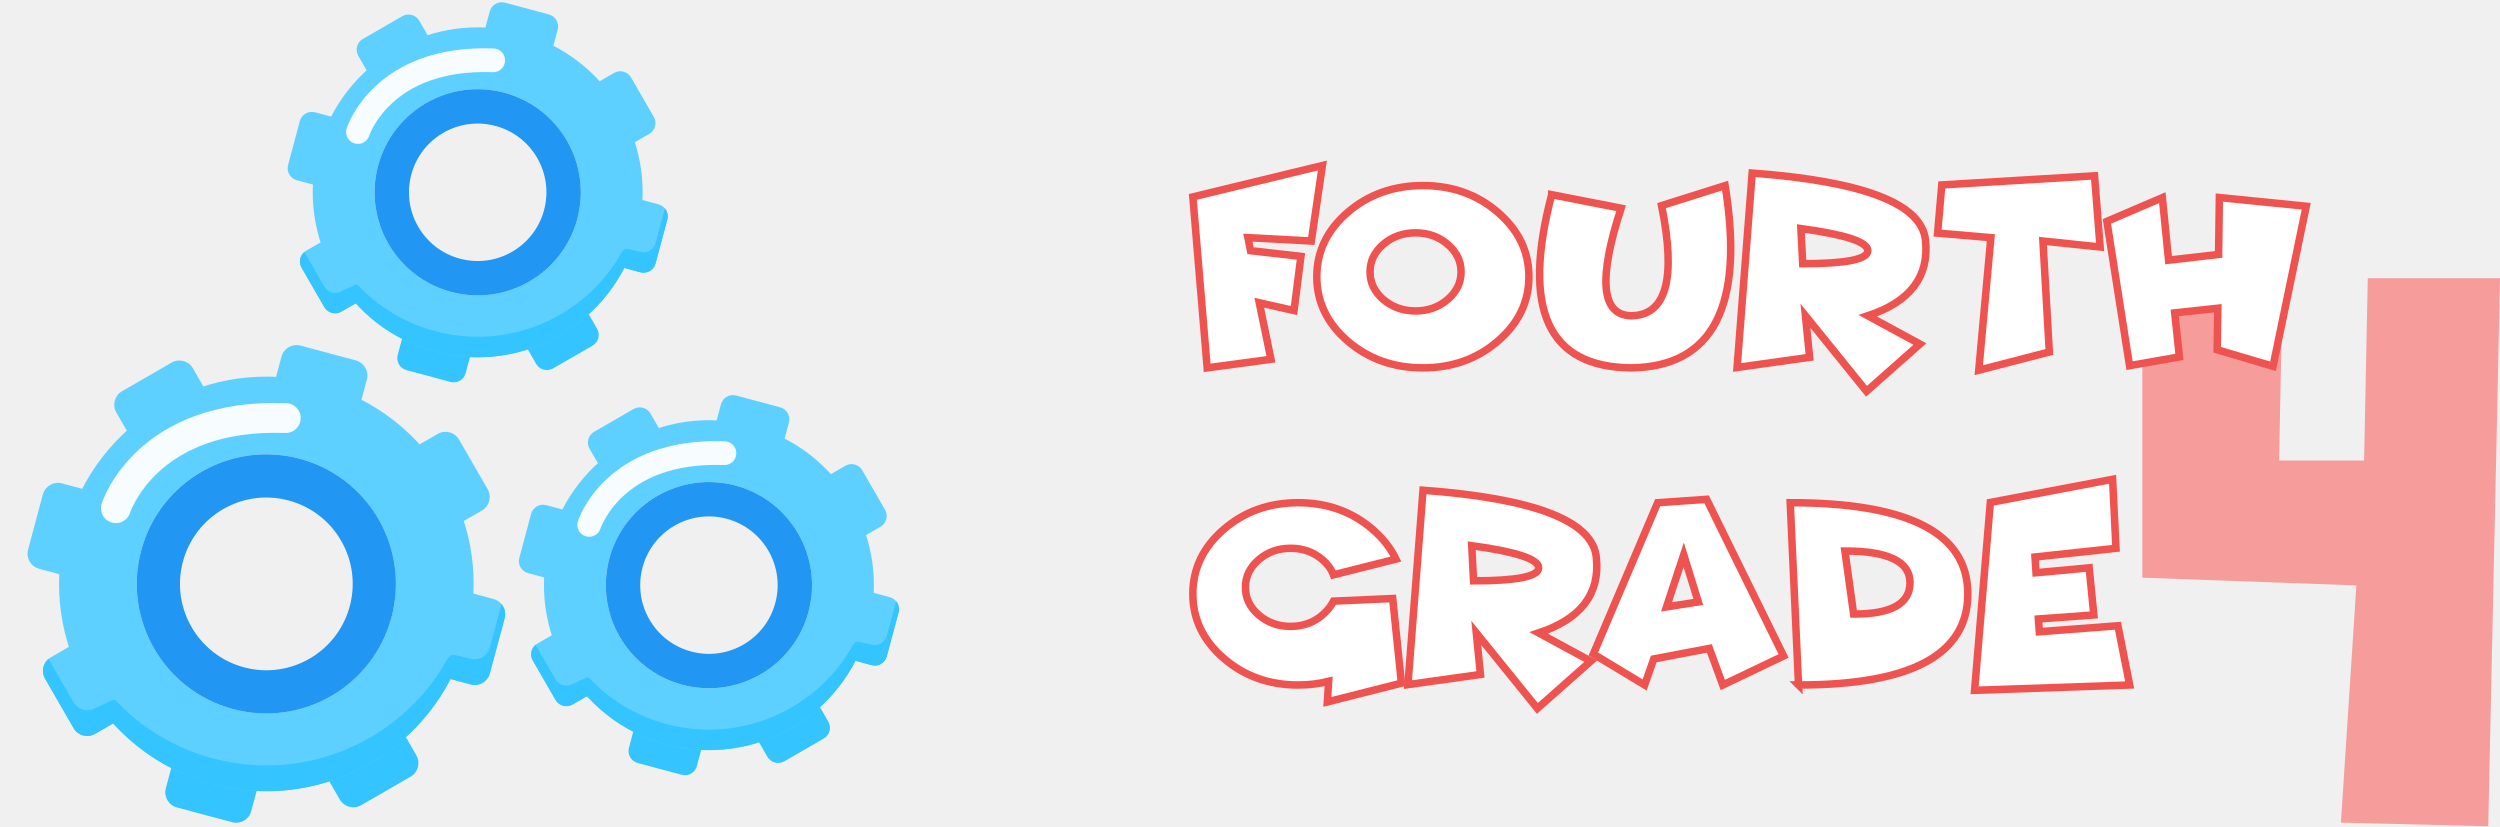
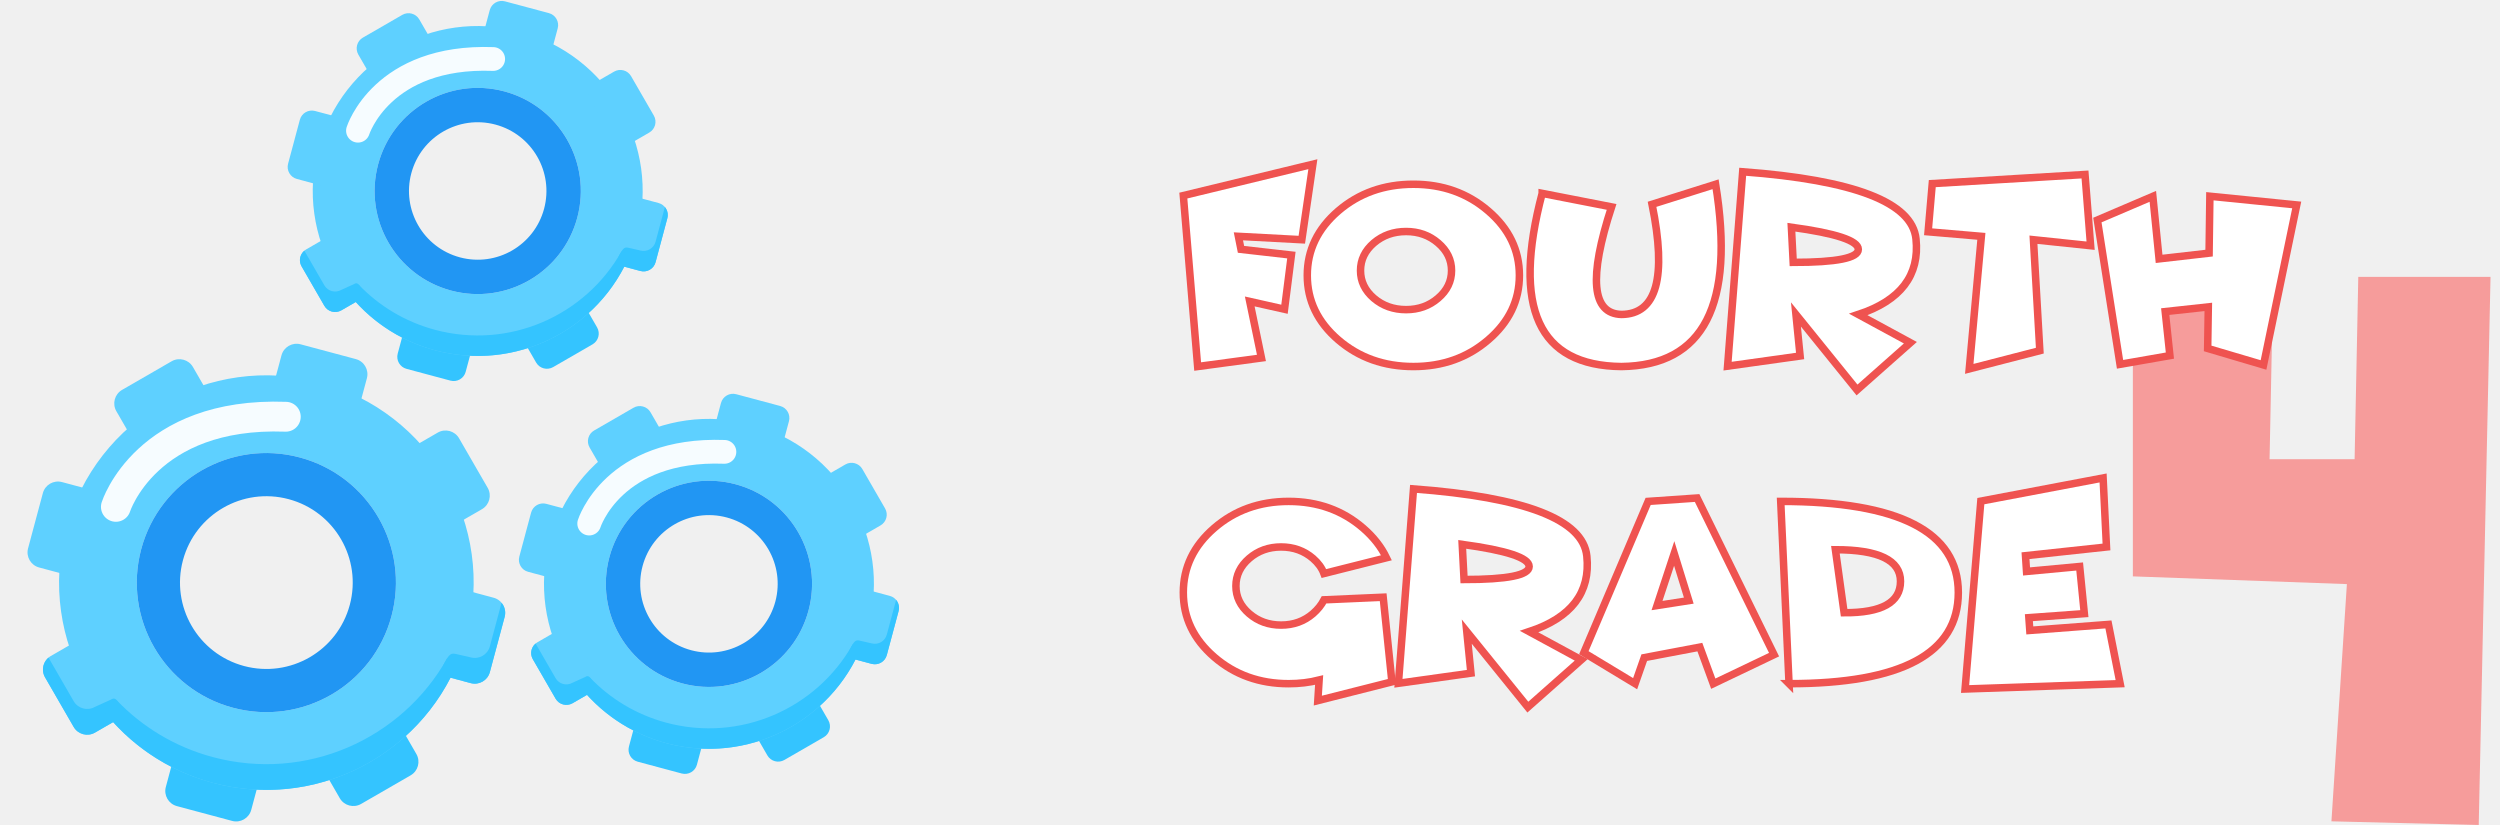
- <svg xmlns="http://www.w3.org/2000/svg" width="1000.025" height="330.527" version="1.1" viewBox="0 0 264.59 87.452">
-   <rect x=".114" y=".114" width="264.355" height="87.084" ry="3.035" opacity="0" stroke-width=".228" />
-   <g transform="matrix(0 -.6334012 .6334012 0 -8.872795 109.949)">
-     <g transform="matrix(1.25661,0,0,1.25661,-101.7333,-59.39112)">
+ <svg xmlns="http://www.w3.org/2000/svg" width="1e3" height="330" version="1.1" viewBox="0 0 264.583 87.313">
+   <g transform="translate(-312.9716,-302.2278)">
+     <rect x="312.972" y="302.228" width="264.583" height="87.312" ry="0" opacity="0" stroke-width=".179" />
+     <g transform="translate(311.961,4.2382813e-6)">
+       <g fill="#f69c9b" style="font-feature-settings:normal;font-variant-caps:normal;font-variant-ligatures:normal;font-variant-numeric:normal" aria-label="4">
+         <path d="m250.207 350.826h-9l0.388-19.293-14.857 0.431v31.264l22.652 0.818-1.636 25.106 15.589 0.388 1.249-58.007h-13.996z" fill="#f69c9b" stroke-width=".265" style="font-feature-settings:normal;font-variant-caps:normal;font-variant-ligatures:normal;font-variant-numeric:normal" />
+       </g>
+       <g fill="#fff" stroke="#ef5350" stroke-width=".794" style="font-feature-settings:normal;font-variant-caps:normal;font-variant-ligatures:normal;font-variant-numeric:normal" aria-label="fourth ">
+         <path d="m139.956 319.605-1.171 7.993-6.711-0.358 0.276 1.378 5.333 0.606-0.73 5.733-3.679-0.827 1.24 5.981-6.752 0.909-1.516-18.094z" style="font-feature-settings:normal;font-variant-caps:normal;font-variant-ligatures:normal;font-variant-numeric:normal" />
+         <path d="m150.595 341.02q-4.658 0-7.951-2.825-3.28-2.825-3.28-6.821t3.28-6.821q3.294-2.825 7.951-2.825 4.644 0 7.924 2.825 3.294 2.825 3.294 6.821t-3.294 6.821q-3.28 2.825-7.924 2.825zm-0.772-6.022q1.984 0 3.39-1.213 1.419-1.213 1.419-2.921t-1.419-2.921q-1.406-1.213-3.39-1.213-1.998 0-3.418 1.213-1.406 1.213-1.406 2.921t1.406 2.921q1.419 1.213 3.418 1.213z" style="font-feature-settings:normal;font-variant-caps:normal;font-variant-ligatures:normal;font-variant-numeric:normal" />
+         <path d="m164.224 322.692 7.345 1.433q-3.666 11.259 1.047 11.383 5.595-0.041 3.238-11.658l6.725-2.122q3.087 19.127-9.963 19.293-13.188-0.124-8.392-18.328z" style="font-feature-settings:normal;font-variant-caps:normal;font-variant-ligatures:normal;font-variant-numeric:normal" />
+         <path d="m190.599 326.275 0.193 3.721q6.89 0 6.89-1.378t-7.083-2.343zm0.923 13.629-7.676 1.075 1.599-20.574q17.749 1.323 18.342 7.111 0.606 5.774-6.105 7.993l5.512 2.99-5.65 5.002-6.463-7.993z" style="font-feature-settings:normal;font-variant-caps:normal;font-variant-ligatures:normal;font-variant-numeric:normal" />
+         <path d="m216.217 327.598 0.675 11.741-7.469 1.929 1.282-14.028-5.636-0.482 0.441-5.099 16.164-0.965 0.593 7.538z" style="font-feature-settings:normal;font-variant-caps:normal;font-variant-ligatures:normal;font-variant-numeric:normal" />
+         <path d="m230.163 335.204 0.496 4.658-5.278 0.923-2.398-15.269 5.87-2.508 0.661 6.615 5.292-0.606 0.083-6.022 9.192 0.923-3.514 16.936-5.912-1.75 0.069-4.396z" style="font-feature-settings:normal;font-variant-caps:normal;font-variant-ligatures:normal;font-variant-numeric:normal" />
+       </g>
+       <g fill="#fff" stroke="#ef5350" stroke-width=".794" style="font-feature-settings:normal;font-variant-caps:normal;font-variant-ligatures:normal;font-variant-numeric:normal" aria-label="Grade">
+         <path d="m148.321 374.392-7.841 1.984 0.138-2.177q-1.53 0.386-3.225 0.386-4.616 0-7.882-2.825-3.266-2.825-3.266-6.821 0-3.996 3.266-6.821 3.266-2.825 7.882-2.825t7.882 2.825q1.64 1.419 2.467 3.142l-6.615 1.667q-0.331-0.882-1.158-1.599-1.406-1.213-3.376-1.213-1.971 0-3.376 1.213-1.406 1.213-1.406 2.921 0 1.709 1.406 2.921 1.406 1.213 3.376 1.213 1.971 0 3.376-1.213 0.758-0.661 1.171-1.461l6.256-0.276z" style="font-feature-settings:normal;font-variant-caps:normal;font-variant-ligatures:normal;font-variant-numeric:normal" />
+         <path d="m155.762 359.84 0.193 3.721q6.89 0 6.89-1.378t-7.083-2.343zm0.923 13.629-7.676 1.075 1.599-20.574q17.749 1.323 18.342 7.111 0.606 5.774-6.105 7.993l5.512 2.99-5.65 5.002-6.463-7.993z" style="font-feature-settings:normal;font-variant-caps:normal;font-variant-ligatures:normal;font-variant-numeric:normal" />
+         <path d="m175.027 371.829-0.965 2.756-5.429-3.28 6.808-16.013 5.181-0.358 8.144 16.578-6.435 3.073-1.419-3.872zm4.713-6.036-1.543-4.989-1.819 5.512z" style="font-feature-settings:normal;font-variant-caps:normal;font-variant-ligatures:normal;font-variant-numeric:normal" />
+         <path d="m190.351 374.585-0.882-19.293q18.796 0 18.796 9.646 0 9.646-17.915 9.646zm4.906-14.18 0.923 6.67q5.967 0.028 5.967-3.321 0-3.349-6.89-3.349z" style="font-feature-settings:normal;font-variant-caps:normal;font-variant-ligatures:normal;font-variant-numeric:normal" />
+         <path d="m223.589 352.812 0.358 7.304-8.571 0.923 0.11 1.667 5.622-0.524 0.496 4.989-5.87 0.427 0.097 1.35 8.323-0.634 1.24 6.27-16.412 0.565 1.667-19.885z" style="font-feature-settings:normal;font-variant-caps:normal;font-variant-ligatures:normal;font-variant-numeric:normal" />
+       </g>
+     </g>
+     <g transform="matrix(0 -.6334012 .6334012 0 304.0988 412.0373)">
+       <g transform="matrix(1.25661,0,0,1.25661,-101.7333,-59.39112)">
+         <rect transform="rotate(105)" x="48.14" y="-137.033" width="11.758" height="7.901" ry="2.077" fill="#34c4ff" />
+         <rect transform="rotate(60)" x="146.104" y="-51.704" width="11.758" height="7.901" ry="2.077" fill="#34c4ff" />
+         <path d="m148.586 67.207c-14.701-3.939-29.813 4.785-33.752 19.487-3.94 14.702 4.785 29.813 19.486 33.753 14.702 3.939 29.813-4.786 33.752-19.487 3.939-14.701-4.785-29.813-19.487-33.752zm-2.675 9.983c9.188 2.462 14.641 11.906 12.18 21.095-2.462 9.189-11.907 14.642-21.095 12.179-9.188-2.462-14.641-11.907-12.179-21.095 2.462-9.188 11.906-14.641 21.094-12.179z" fill="#5ed0ff" />
+         <path d="m145.912 77.19a17.224 17.224 0 0 0 -21.095 12.179 17.224 17.224 0 0 0 12.179 21.095 17.224 17.224 0 0 0 21.095 -12.179 17.224 17.224 0 0 0 -12.179 -21.095zm-1.486 5.545a11.483 11.483 0 0 1 8.12 14.064 11.483 11.483 0 0 1 -14.064 8.119 11.483 11.483 0 0 1 -8.119 -14.063 11.483 11.483 0 0 1 14.063 -8.12z" fill="#2196f3" />
+         <g fill="#5ed0ff">
+           <rect transform="rotate(15)" x="155.039" y="22.234" width="11.758" height="7.901" ry="2.077" />
+           <rect transform="rotate(15)" x="155.039" y="77.904" width="11.758" height="7.901" ry="2.077" />
+           <rect transform="rotate(105)" x="48.14" y="-192.703" width="11.758" height="7.901" ry="2.077" />
+           <rect transform="rotate(60)" x="146.104" y="-107.374" width="11.758" height="7.901" ry="2.077" />
+           <rect transform="rotate(150)" x="-81.468" y="-183.769" width="11.758" height="7.901" ry="2.077" />
+           <rect transform="rotate(150)" x="-81.468" y="-128.099" width="11.758" height="7.901" ry="2.077" />
+         </g>
+         <path d="m151.526 73.819s12.665 3.994 11.981 22.592" fill="none" stroke="#f6fcff" stroke-linecap="round" stroke-width="3.969" />
+         <g transform="translate(-102.2514)" fill="#34c4ff">
+           <path d="m231.949 117.267c-0.886 0.034-0.4-0.787-0.642 0.116l-0.969 3.618c-0.298 1.112 0.357 2.247 1.469 2.545l7.344 1.968c0.682 0.183 1.373 6e-3 1.874-0.415l-5.795-1.553c-1.112-0.298-1.767-1.433-1.469-2.545l0.408-1.776c0.186-0.785 0.266-1.051-1.558-1.913-0.208-0.056-0.457-0.052-0.661-0.044z" />
+           <path d="m232.089 64.12c-0.335 9e-3 -0.672 0.1-0.984 0.28l-6.585 3.802c-0.997 0.575-1.336 1.841-0.76 2.838l1.873 3.244c0.575 0.997 1.123 0.461 2.12-0.115 0.473-0.3 0.699-0.559 0.384-1.029l-0.953-2.1c-0.575-0.997-0.237-2.262 0.76-2.838l5.787-3.341c-0.413-0.492-1.021-0.757-1.641-0.74z" />
+           <path d="m226.888 71.999c-4.631 3.562-8.173 8.616-9.803 14.695-3.635 13.564 3.511 27.477 16.185 32.642 0.068-0.493 0.171-0.993 0.321-1.497-10.706-6.026-16.409-18.732-13.083-31.145 1.354-5.052 4.03-9.396 7.553-12.765z" />
+         </g>
+       </g>
+       <g transform="translate(-65.64256,38.63763)">
+         <rect transform="rotate(105)" x="48.14" y="-137.033" width="11.758" height="7.901" ry="2.077" fill="#34c4ff" />
+         <rect transform="rotate(60)" x="146.104" y="-51.704" width="11.758" height="7.901" ry="2.077" fill="#34c4ff" />
+         <path d="m148.586 67.207c-14.701-3.939-29.813 4.785-33.752 19.487-3.94 14.702 4.785 29.813 19.486 33.753 14.702 3.939 29.813-4.786 33.752-19.487 3.939-14.701-4.785-29.813-19.487-33.752zm-2.675 9.983c9.188 2.462 14.641 11.906 12.18 21.095-2.462 9.189-11.907 14.642-21.095 12.179-9.188-2.462-14.641-11.907-12.179-21.095 2.462-9.188 11.906-14.641 21.094-12.179z" fill="#5ed0ff" />
+         <path d="m145.912 77.19a17.224 17.224 0 0 0 -21.095 12.179 17.224 17.224 0 0 0 12.179 21.095 17.224 17.224 0 0 0 21.095 -12.179 17.224 17.224 0 0 0 -12.179 -21.095zm-1.486 5.545a11.483 11.483 0 0 1 8.12 14.064 11.483 11.483 0 0 1 -14.064 8.119 11.483 11.483 0 0 1 -8.119 -14.063 11.483 11.483 0 0 1 14.063 -8.12z" fill="#2196f3" />
+         <g fill="#5ed0ff">
+           <rect transform="rotate(15)" x="155.039" y="22.234" width="11.758" height="7.901" ry="2.077" />
+           <rect transform="rotate(15)" x="155.039" y="77.904" width="11.758" height="7.901" ry="2.077" />
+           <rect transform="rotate(105)" x="48.14" y="-192.703" width="11.758" height="7.901" ry="2.077" />
+           <rect transform="rotate(60)" x="146.104" y="-107.374" width="11.758" height="7.901" ry="2.077" />
+           <rect transform="rotate(150)" x="-81.468" y="-183.769" width="11.758" height="7.901" ry="2.077" />
+           <rect transform="rotate(150)" x="-81.468" y="-128.099" width="11.758" height="7.901" ry="2.077" />
+         </g>
+         <path d="m151.526 73.819s12.665 3.994 11.981 22.592" fill="none" stroke="#f6fcff" stroke-linecap="round" stroke-width="3.969" />
+         <g transform="translate(-102.2514)" fill="#34c4ff">
+           <path d="m231.949 117.267c-0.886 0.034-0.4-0.787-0.642 0.116l-0.969 3.618c-0.298 1.112 0.357 2.247 1.469 2.545l7.344 1.968c0.682 0.183 1.373 6e-3 1.874-0.415l-5.795-1.553c-1.112-0.298-1.767-1.433-1.469-2.545l0.408-1.776c0.186-0.785 0.266-1.051-1.558-1.913-0.208-0.056-0.457-0.052-0.661-0.044z" />
+           <path d="m232.089 64.12c-0.335 9e-3 -0.672 0.1-0.984 0.28l-6.585 3.802c-0.997 0.575-1.336 1.841-0.76 2.838l1.873 3.244c0.575 0.997 1.123 0.461 2.12-0.115 0.473-0.3 0.699-0.559 0.384-1.029l-0.953-2.1c-0.575-0.997-0.237-2.262 0.76-2.838l5.787-3.341c-0.413-0.492-1.021-0.757-1.641-0.74z" />
+           <path d="m226.888 71.999c-4.631 3.562-8.173 8.616-9.803 14.695-3.635 13.564 3.511 27.477 16.185 32.642 0.068-0.493 0.171-0.993 0.321-1.497-10.706-6.026-16.409-18.732-13.083-31.145 1.354-5.052 4.03-9.396 7.553-12.765z" />
+         </g>
+       </g>
      <rect transform="rotate(105)" x="48.14" y="-137.033" width="11.758" height="7.901" ry="2.077" fill="#34c4ff" />
      <rect transform="rotate(60)" x="146.104" y="-51.704" width="11.758" height="7.901" ry="2.077" fill="#34c4ff" />
      <path d="m148.586 67.207c-14.701-3.939-29.813 4.785-33.752 19.487-3.94 14.702 4.785 29.813 19.486 33.753 14.702 3.939 29.813-4.786 33.752-19.487 3.939-14.701-4.785-29.813-19.487-33.752zm-2.675 9.983c9.188 2.462 14.641 11.906 12.18 21.095-2.462 9.189-11.907 14.642-21.095 12.179-9.188-2.462-14.641-11.907-12.179-21.095 2.462-9.188 11.906-14.641 21.094-12.179z" fill="#5ed0ff" />
      <path d="m145.912 77.19a17.224 17.224 0 0 0 -21.095 12.179 17.224 17.224 0 0 0 12.179 21.095 17.224 17.224 0 0 0 21.095 -12.179 17.224 17.224 0 0 0 -12.179 -21.095zm-1.486 5.545a11.483 11.483 0 0 1 8.12 14.064 11.483 11.483 0 0 1 -14.064 8.119 11.483 11.483 0 0 1 -8.119 -14.063 11.483 11.483 0 0 1 14.063 -8.12z" fill="#2196f3" />
      <g fill="#5ed0ff">
        <rect transform="rotate(15)" x="155.039" y="22.234" width="11.758" height="7.901" ry="2.077" />
        <rect transform="rotate(15)" x="155.039" y="77.904" width="11.758" height="7.901" ry="2.077" />
        <rect transform="rotate(105)" x="48.14" y="-192.703" width="11.758" height="7.901" ry="2.077" />
        <rect transform="rotate(60)" x="146.104" y="-107.374" width="11.758" height="7.901" ry="2.077" />
        <rect transform="rotate(150)" x="-81.468" y="-183.769" width="11.758" height="7.901" ry="2.077" />
        <rect transform="rotate(150)" x="-81.468" y="-128.099" width="11.758" height="7.901" ry="2.077" />
      </g>
      <path d="m151.526 73.819s12.665 3.994 11.981 22.592" fill="none" stroke="#f6fcff" stroke-linecap="round" stroke-width="3.969" />
      <g transform="translate(-102.2514)" fill="#34c4ff">
        <path d="m231.949 117.267c-0.886 0.034-0.4-0.787-0.642 0.116l-0.969 3.618c-0.298 1.112 0.357 2.247 1.469 2.545l7.344 1.968c0.682 0.183 1.373 6e-3 1.874-0.415l-5.795-1.553c-1.112-0.298-1.767-1.433-1.469-2.545l0.408-1.776c0.186-0.785 0.266-1.051-1.558-1.913-0.208-0.056-0.457-0.052-0.661-0.044z" />
        <path d="m232.089 64.12c-0.335 9e-3 -0.672 0.1-0.984 0.28l-6.585 3.802c-0.997 0.575-1.336 1.841-0.76 2.838l1.873 3.244c0.575 0.997 1.123 0.461 2.12-0.115 0.473-0.3 0.699-0.559 0.384-1.029l-0.953-2.1c-0.575-0.997-0.237-2.262 0.76-2.838l5.787-3.341c-0.413-0.492-1.021-0.757-1.641-0.74z" />
        <path d="m226.888 71.999c-4.631 3.562-8.173 8.616-9.803 14.695-3.635 13.564 3.511 27.477 16.185 32.642 0.068-0.493 0.171-0.993 0.321-1.497-10.706-6.026-16.409-18.732-13.083-31.145 1.354-5.052 4.03-9.396 7.553-12.765z" />
      </g>
    </g>
-     <g transform="translate(-65.64256,38.63763)">
-       <rect transform="rotate(105)" x="48.14" y="-137.033" width="11.758" height="7.901" ry="2.077" fill="#34c4ff" />
-       <rect transform="rotate(60)" x="146.104" y="-51.704" width="11.758" height="7.901" ry="2.077" fill="#34c4ff" />
-       <path d="m148.586 67.207c-14.701-3.939-29.813 4.785-33.752 19.487-3.94 14.702 4.785 29.813 19.486 33.753 14.702 3.939 29.813-4.786 33.752-19.487 3.939-14.701-4.785-29.813-19.487-33.752zm-2.675 9.983c9.188 2.462 14.641 11.906 12.18 21.095-2.462 9.189-11.907 14.642-21.095 12.179-9.188-2.462-14.641-11.907-12.179-21.095 2.462-9.188 11.906-14.641 21.094-12.179z" fill="#5ed0ff" />
-       <path d="m145.912 77.19a17.224 17.224 0 0 0 -21.095 12.179 17.224 17.224 0 0 0 12.179 21.095 17.224 17.224 0 0 0 21.095 -12.179 17.224 17.224 0 0 0 -12.179 -21.095zm-1.486 5.545a11.483 11.483 0 0 1 8.12 14.064 11.483 11.483 0 0 1 -14.064 8.119 11.483 11.483 0 0 1 -8.119 -14.063 11.483 11.483 0 0 1 14.063 -8.12z" fill="#2196f3" />
-       <g fill="#5ed0ff">
-         <rect transform="rotate(15)" x="155.039" y="22.234" width="11.758" height="7.901" ry="2.077" />
-         <rect transform="rotate(15)" x="155.039" y="77.904" width="11.758" height="7.901" ry="2.077" />
-         <rect transform="rotate(105)" x="48.14" y="-192.703" width="11.758" height="7.901" ry="2.077" />
-         <rect transform="rotate(60)" x="146.104" y="-107.374" width="11.758" height="7.901" ry="2.077" />
-         <rect transform="rotate(150)" x="-81.468" y="-183.769" width="11.758" height="7.901" ry="2.077" />
-         <rect transform="rotate(150)" x="-81.468" y="-128.099" width="11.758" height="7.901" ry="2.077" />
-       </g>
-       <path d="m151.526 73.819s12.665 3.994 11.981 22.592" fill="none" stroke="#f6fcff" stroke-linecap="round" stroke-width="3.969" />
-       <g transform="translate(-102.2514)" fill="#34c4ff">
-         <path d="m231.949 117.267c-0.886 0.034-0.4-0.787-0.642 0.116l-0.969 3.618c-0.298 1.112 0.357 2.247 1.469 2.545l7.344 1.968c0.682 0.183 1.373 6e-3 1.874-0.415l-5.795-1.553c-1.112-0.298-1.767-1.433-1.469-2.545l0.408-1.776c0.186-0.785 0.266-1.051-1.558-1.913-0.208-0.056-0.457-0.052-0.661-0.044z" />
-         <path d="m232.089 64.12c-0.335 9e-3 -0.672 0.1-0.984 0.28l-6.585 3.802c-0.997 0.575-1.336 1.841-0.76 2.838l1.873 3.244c0.575 0.997 1.123 0.461 2.12-0.115 0.473-0.3 0.699-0.559 0.384-1.029l-0.953-2.1c-0.575-0.997-0.237-2.262 0.76-2.838l5.787-3.341c-0.413-0.492-1.021-0.757-1.641-0.74z" />
-         <path d="m226.888 71.999c-4.631 3.562-8.173 8.616-9.803 14.695-3.635 13.564 3.511 27.477 16.185 32.642 0.068-0.493 0.171-0.993 0.321-1.497-10.706-6.026-16.409-18.732-13.083-31.145 1.354-5.052 4.03-9.396 7.553-12.765z" />
-       </g>
-     </g>
-     <rect transform="rotate(105)" x="48.14" y="-137.033" width="11.758" height="7.901" ry="2.077" fill="#34c4ff" />
-     <rect transform="rotate(60)" x="146.104" y="-51.704" width="11.758" height="7.901" ry="2.077" fill="#34c4ff" />
-     <path d="m148.586 67.207c-14.701-3.939-29.813 4.785-33.752 19.487-3.94 14.702 4.785 29.813 19.486 33.753 14.702 3.939 29.813-4.786 33.752-19.487 3.939-14.701-4.785-29.813-19.487-33.752zm-2.675 9.983c9.188 2.462 14.641 11.906 12.18 21.095-2.462 9.189-11.907 14.642-21.095 12.179-9.188-2.462-14.641-11.907-12.179-21.095 2.462-9.188 11.906-14.641 21.094-12.179z" fill="#5ed0ff" />
-     <path d="m145.912 77.19a17.224 17.224 0 0 0 -21.095 12.179 17.224 17.224 0 0 0 12.179 21.095 17.224 17.224 0 0 0 21.095 -12.179 17.224 17.224 0 0 0 -12.179 -21.095zm-1.486 5.545a11.483 11.483 0 0 1 8.12 14.064 11.483 11.483 0 0 1 -14.064 8.119 11.483 11.483 0 0 1 -8.119 -14.063 11.483 11.483 0 0 1 14.063 -8.12z" fill="#2196f3" />
-     <g fill="#5ed0ff">
-       <rect transform="rotate(15)" x="155.039" y="22.234" width="11.758" height="7.901" ry="2.077" />
-       <rect transform="rotate(15)" x="155.039" y="77.904" width="11.758" height="7.901" ry="2.077" />
-       <rect transform="rotate(105)" x="48.14" y="-192.703" width="11.758" height="7.901" ry="2.077" />
-       <rect transform="rotate(60)" x="146.104" y="-107.374" width="11.758" height="7.901" ry="2.077" />
-       <rect transform="rotate(150)" x="-81.468" y="-183.769" width="11.758" height="7.901" ry="2.077" />
-       <rect transform="rotate(150)" x="-81.468" y="-128.099" width="11.758" height="7.901" ry="2.077" />
-     </g>
-     <path d="m151.526 73.819s12.665 3.994 11.981 22.592" fill="none" stroke="#f6fcff" stroke-linecap="round" stroke-width="3.969" />
-     <g transform="translate(-102.2514)" fill="#34c4ff">
-       <path d="m231.949 117.267c-0.886 0.034-0.4-0.787-0.642 0.116l-0.969 3.618c-0.298 1.112 0.357 2.247 1.469 2.545l7.344 1.968c0.682 0.183 1.373 6e-3 1.874-0.415l-5.795-1.553c-1.112-0.298-1.767-1.433-1.469-2.545l0.408-1.776c0.186-0.785 0.266-1.051-1.558-1.913-0.208-0.056-0.457-0.052-0.661-0.044z" />
-       <path d="m232.089 64.12c-0.335 9e-3 -0.672 0.1-0.984 0.28l-6.585 3.802c-0.997 0.575-1.336 1.841-0.76 2.838l1.873 3.244c0.575 0.997 1.123 0.461 2.12-0.115 0.473-0.3 0.699-0.559 0.384-1.029l-0.953-2.1c-0.575-0.997-0.237-2.262 0.76-2.838l5.787-3.341c-0.413-0.492-1.021-0.757-1.641-0.74z" />
-       <path d="m226.888 71.999c-4.631 3.562-8.173 8.616-9.803 14.695-3.635 13.564 3.511 27.477 16.185 32.642 0.068-0.493 0.171-0.993 0.321-1.497-10.706-6.026-16.409-18.732-13.083-31.145 1.354-5.052 4.03-9.396 7.553-12.765z" />
-     </g>
-   </g>
-   <g transform="translate(0,-302.0883)" fill="#f69c9b" style="font-feature-settings:normal;font-variant-caps:normal;font-variant-ligatures:normal;font-variant-numeric:normal" aria-label="4">
-     <path d="m250.207 350.826h-9l0.388-19.293-14.857 0.431v31.264l22.652 0.818-1.636 25.106 15.589 0.388 1.249-58.007h-13.996z" fill="#f69c9b" stroke-width=".265" style="font-feature-settings:normal;font-variant-caps:normal;font-variant-ligatures:normal;font-variant-numeric:normal" />
-   </g>
-   <g transform="translate(0,-302.0883)" fill="#fff" stroke="#ef5350" stroke-width=".794" style="font-feature-settings:normal;font-variant-caps:normal;font-variant-ligatures:normal;font-variant-numeric:normal" aria-label="fourth ">
-     <path d="m139.956 319.605-1.171 7.993-6.711-0.358 0.276 1.378 5.333 0.606-0.73 5.733-3.679-0.827 1.24 5.981-6.752 0.909-1.516-18.094z" style="font-feature-settings:normal;font-variant-caps:normal;font-variant-ligatures:normal;font-variant-numeric:normal" />
-     <path d="m150.595 341.02q-4.658 0-7.951-2.825-3.28-2.825-3.28-6.821t3.28-6.821q3.294-2.825 7.951-2.825 4.644 0 7.924 2.825 3.294 2.825 3.294 6.821t-3.294 6.821q-3.28 2.825-7.924 2.825zm-0.772-6.022q1.984 0 3.39-1.213 1.419-1.213 1.419-2.921t-1.419-2.921q-1.406-1.213-3.39-1.213-1.998 0-3.418 1.213-1.406 1.213-1.406 2.921t1.406 2.921q1.419 1.213 3.418 1.213z" style="font-feature-settings:normal;font-variant-caps:normal;font-variant-ligatures:normal;font-variant-numeric:normal" />
-     <path d="m164.224 322.692 7.345 1.433q-3.666 11.259 1.047 11.383 5.595-0.041 3.238-11.658l6.725-2.122q3.087 19.127-9.963 19.293-13.188-0.124-8.392-18.328z" style="font-feature-settings:normal;font-variant-caps:normal;font-variant-ligatures:normal;font-variant-numeric:normal" />
-     <path d="m190.599 326.275 0.193 3.721q6.89 0 6.89-1.378t-7.083-2.343zm0.923 13.629-7.676 1.075 1.599-20.574q17.749 1.323 18.342 7.111 0.606 5.774-6.105 7.993l5.512 2.99-5.65 5.002-6.463-7.993z" style="font-feature-settings:normal;font-variant-caps:normal;font-variant-ligatures:normal;font-variant-numeric:normal" />
-     <path d="m216.217 327.598 0.675 11.741-7.469 1.929 1.282-14.028-5.636-0.482 0.441-5.099 16.164-0.965 0.593 7.538z" style="font-feature-settings:normal;font-variant-caps:normal;font-variant-ligatures:normal;font-variant-numeric:normal" />
-     <path d="m230.163 335.204 0.496 4.658-5.278 0.923-2.398-15.269 5.87-2.508 0.661 6.615 5.292-0.606 0.083-6.022 9.192 0.923-3.514 16.936-5.912-1.75 0.069-4.396z" style="font-feature-settings:normal;font-variant-caps:normal;font-variant-ligatures:normal;font-variant-numeric:normal" />
-   </g>
-   <g transform="translate(0,-302.0883)" fill="#fff" stroke="#ef5350" stroke-width=".794" style="font-feature-settings:normal;font-variant-caps:normal;font-variant-ligatures:normal;font-variant-numeric:normal" aria-label="Grade">
-     <path d="m148.321 374.392-7.841 1.984 0.138-2.177q-1.53 0.386-3.225 0.386-4.616 0-7.882-2.825-3.266-2.825-3.266-6.821 0-3.996 3.266-6.821 3.266-2.825 7.882-2.825t7.882 2.825q1.64 1.419 2.467 3.142l-6.615 1.667q-0.331-0.882-1.158-1.599-1.406-1.213-3.376-1.213-1.971 0-3.376 1.213-1.406 1.213-1.406 2.921 0 1.709 1.406 2.921 1.406 1.213 3.376 1.213 1.971 0 3.376-1.213 0.758-0.661 1.171-1.461l6.256-0.276z" style="font-feature-settings:normal;font-variant-caps:normal;font-variant-ligatures:normal;font-variant-numeric:normal" />
-     <path d="m155.762 359.84 0.193 3.721q6.89 0 6.89-1.378t-7.083-2.343zm0.923 13.629-7.676 1.075 1.599-20.574q17.749 1.323 18.342 7.111 0.606 5.774-6.105 7.993l5.512 2.99-5.65 5.002-6.463-7.993z" style="font-feature-settings:normal;font-variant-caps:normal;font-variant-ligatures:normal;font-variant-numeric:normal" />
-     <path d="m175.027 371.829-0.965 2.756-5.429-3.28 6.808-16.013 5.181-0.358 8.144 16.578-6.435 3.073-1.419-3.872zm4.713-6.036-1.543-4.989-1.819 5.512z" style="font-feature-settings:normal;font-variant-caps:normal;font-variant-ligatures:normal;font-variant-numeric:normal" />
-     <path d="m190.351 374.585-0.882-19.293q18.796 0 18.796 9.646 0 9.646-17.915 9.646zm4.906-14.18 0.923 6.67q5.967 0.028 5.967-3.321 0-3.349-6.89-3.349z" style="font-feature-settings:normal;font-variant-caps:normal;font-variant-ligatures:normal;font-variant-numeric:normal" />
-     <path d="m223.589 352.812 0.358 7.304-8.571 0.923 0.11 1.667 5.622-0.524 0.496 4.989-5.87 0.427 0.097 1.35 8.323-0.634 1.24 6.27-16.412 0.565 1.667-19.885z" style="font-feature-settings:normal;font-variant-caps:normal;font-variant-ligatures:normal;font-variant-numeric:normal" />
  </g>
</svg>
